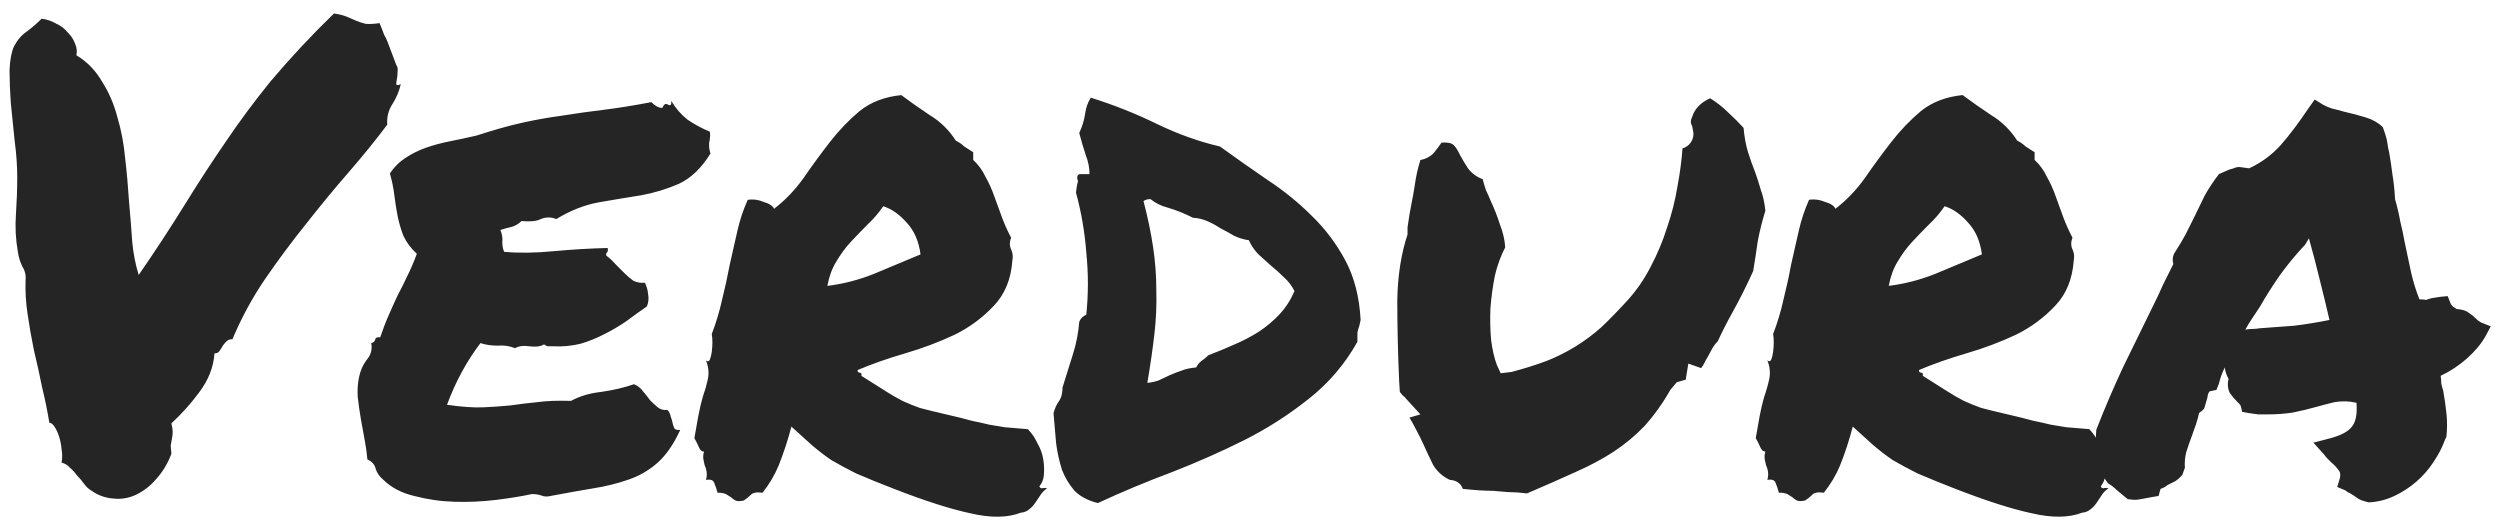
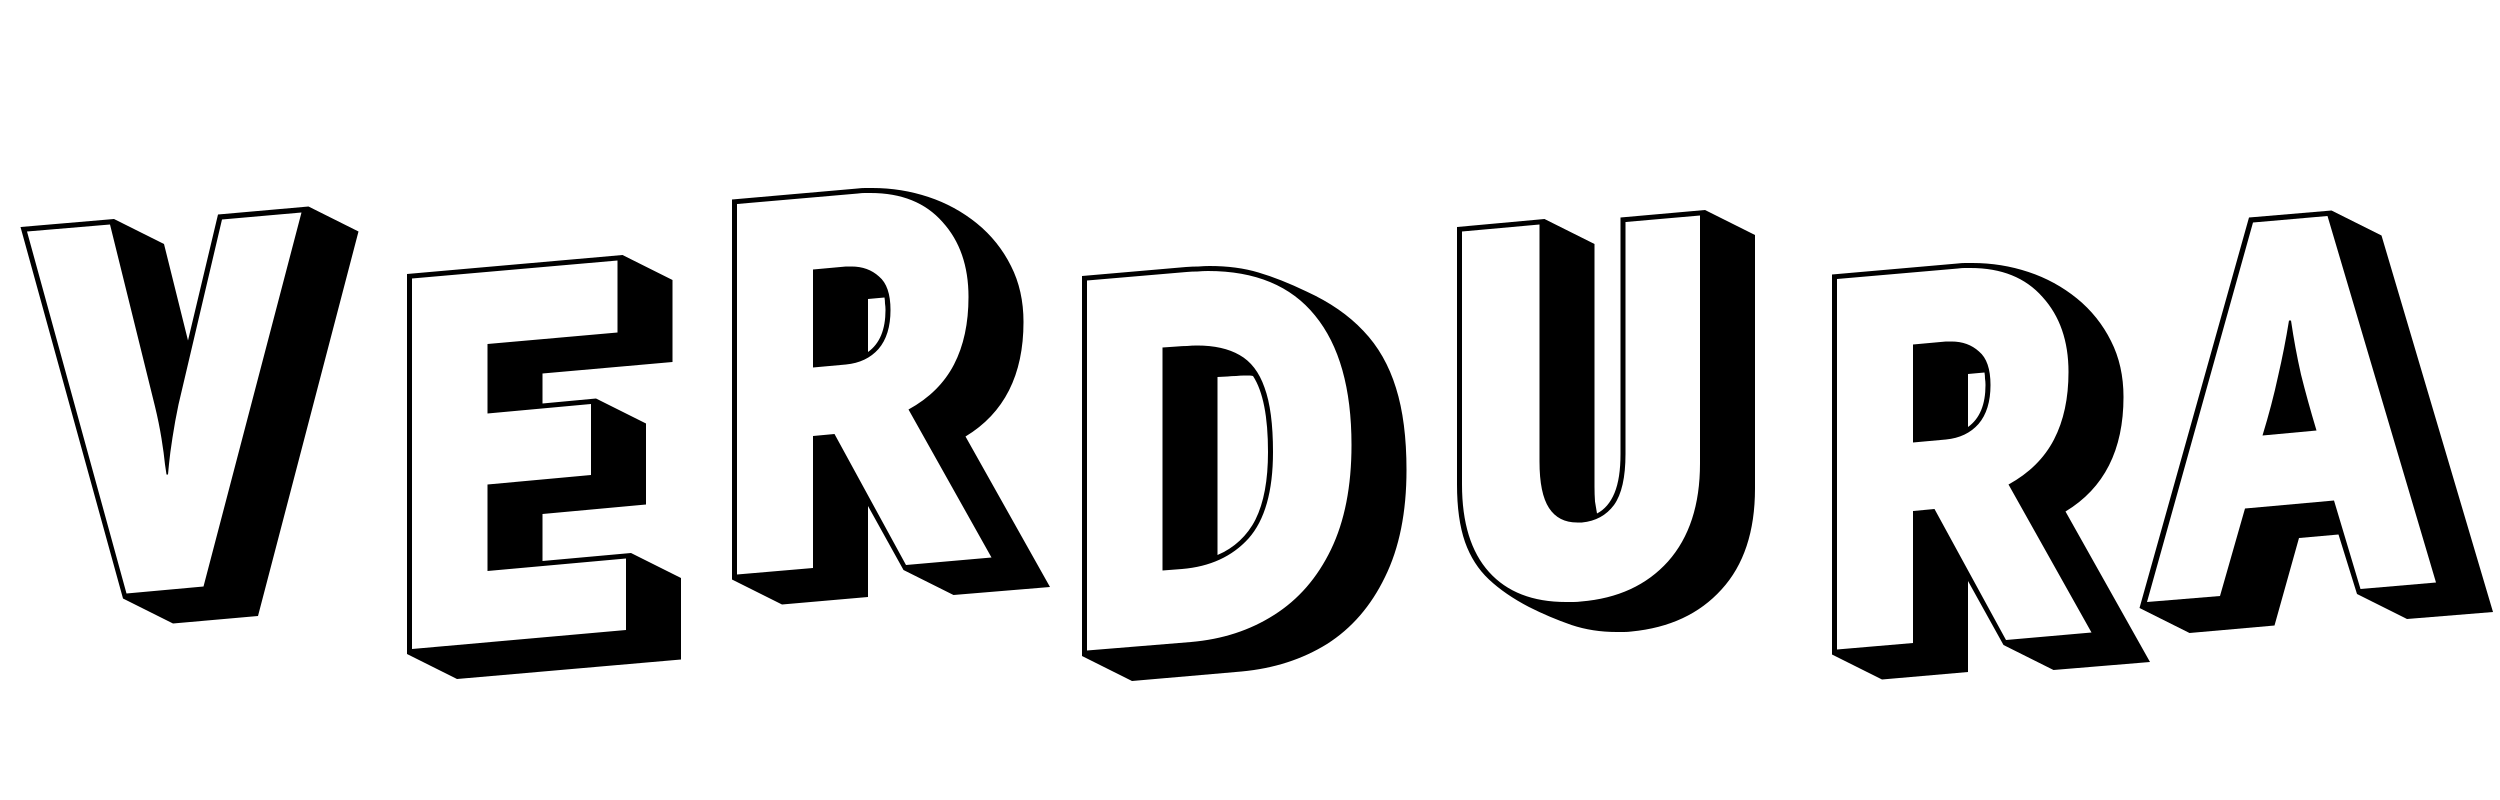
- <svg xmlns="http://www.w3.org/2000/svg" width="76" height="16" fill="none">
-   <path d="M.543 7.656a4.66 4.66 0 01-.059-1.133c.026-.39.04-.768.04-1.132 0-.352-.027-.723-.079-1.114a116.33 116.33 0 00-.117-1.152 14.081 14.081 0 01-.038-.996c.013-.313.059-.553.137-.723.104-.195.234-.345.39-.449.157-.117.306-.247.45-.39.169.025.319.078.449.156.143.065.26.156.351.273a.854.854 0 01.215.332.552.552 0 01.04.352c.325.195.585.462.78.8.209.326.365.69.47 1.094.116.39.195.808.234 1.25.052.443.09.88.117 1.309.039.43.071.84.098 1.23a5 5 0 00.195.996A50.718 50.718 0 005.66 6.152c.404-.65.807-1.27 1.211-1.855.404-.6.853-1.205 1.348-1.817A28.55 28.55 0 0110.152.41c.17.026.3.059.391.098l.273.117c.092.04.19.072.293.098.104.013.248.006.43-.02.065.156.11.274.137.352.039.065.071.13.097.195a1210.432 1210.432 0 01.274.723c.039.052.052.123.039.215a1.1 1.1 0 01-.02.214.842.842 0 00-.02.157c.014.039.06.039.138 0a1.926 1.926 0 01-.254.605.977.977 0 00-.157.625c-.351.469-.742.95-1.171 1.445-.43.495-.86 1.016-1.29 1.563a28.17 28.17 0 00-1.25 1.68c-.39.572-.722 1.184-.996 1.835-.078 0-.136.02-.175.06-.04.038-.079.084-.118.136a1.027 1.027 0 01-.097.156c-.026.052-.078.078-.156.078-.027.417-.183.814-.47 1.192a6.67 6.67 0 01-.84.937c.027.104.04.189.04.254s-.007.13-.02.195a6.775 6.775 0 00-.039.215c0 .065.007.15.02.254a2.313 2.313 0 01-.469.781 1.858 1.858 0 01-.605.47c-.222.103-.45.142-.684.116a1.282 1.282 0 01-.664-.234.735.735 0 01-.234-.215 2.014 2.014 0 00-.215-.254 1.244 1.244 0 00-.215-.234.468.468 0 00-.254-.156c.026-.13.026-.267 0-.41a1.73 1.73 0 00-.078-.391 1.229 1.229 0 00-.137-.293c-.052-.078-.104-.117-.156-.117a13.826 13.826 0 00-.215-1.055 29.94 29.94 0 00-.254-1.152A18.2 18.2 0 01.836 9.53a5.567 5.567 0 01-.059-1.015.624.624 0 00-.097-.41 1.513 1.513 0 01-.137-.45zm21.035-3.652a.586.586 0 010 .215.37.37 0 01-.02.117v.137c0 .039.014.104.04.195-.274.443-.593.749-.957.918a5.176 5.176 0 01-1.153.351c-.416.066-.846.137-1.289.215-.43.078-.86.248-1.289.508a.586.586 0 00-.469 0c-.13.065-.325.085-.585.059a.736.736 0 01-.293.176 3.538 3.538 0 00-.352.097.72.72 0 01.059.371c0 .117.02.215.058.293.456.04.957.033 1.504-.02a24.05 24.05 0 011.64-.097c.014.065.007.11-.019.137-.026.013-.032.045-.02.097.092.066.183.15.274.254l.273.274c.092.09.183.17.274.234a.63.63 0 00.351.059.98.98 0 01.098.351.621.621 0 01-.039.371 18.59 18.59 0 00-.625.45 5.56 5.56 0 01-.664.39 3.988 3.988 0 01-.723.293 2.835 2.835 0 01-.84.078h-.156c-.026 0-.065-.02-.117-.058-.104.065-.254.084-.45.058-.181-.026-.325-.006-.429.059a1.102 1.102 0 00-.527-.078c-.195 0-.371-.026-.527-.078a6.742 6.742 0 00-.567.879c-.17.312-.319.644-.45.996.444.065.808.09 1.095.078.3-.013.579-.033.84-.059.26-.039.527-.071.8-.097.274-.04.619-.053 1.035-.04.26-.143.567-.234.918-.273.365-.052.697-.13.996-.234.105.039.196.11.274.215.078.09.15.182.215.273.078.078.156.15.234.215a.373.373 0 00.293.078.35.35 0 01.098.195c.026.065.045.13.058.196a.696.696 0 00.059.175c.039.04.098.052.176.04-.196.43-.424.761-.684.995a2.59 2.59 0 01-.86.508 6.1 6.1 0 01-1.093.274c-.39.065-.827.143-1.309.234a.434.434 0 01-.293-.02.867.867 0 00-.273-.038c-.3.065-.658.123-1.074.175-.417.052-.84.072-1.27.059a5.391 5.391 0 01-1.23-.176c-.39-.091-.71-.26-.957-.508a.713.713 0 01-.215-.312c-.026-.13-.11-.228-.254-.293a5.33 5.33 0 00-.078-.567 61.064 61.064 0 01-.117-.644c-.04-.234-.072-.462-.098-.684-.013-.221 0-.423.04-.605.038-.195.116-.371.233-.527a.573.573 0 00.137-.508c.065-.013.104-.046.117-.098.013-.065.065-.091.157-.078.078-.234.162-.456.254-.664.09-.208.182-.41.273-.606.104-.195.202-.39.293-.586.104-.208.202-.436.293-.683a1.774 1.774 0 01-.41-.547 3.92 3.92 0 01-.176-.606 10.387 10.387 0 01-.098-.625 4.018 4.018 0 00-.136-.664c.13-.195.286-.351.468-.468.196-.13.404-.235.625-.313a5.29 5.29 0 01.723-.195c.26-.052.534-.11.82-.176.521-.17.983-.3 1.387-.39.417-.092.82-.163 1.21-.215.405-.065.821-.124 1.25-.176.43-.052.919-.13 1.466-.235.117.118.228.176.332.176.052-.117.11-.15.176-.097.078.039.11 0 .097-.118.13.222.293.41.489.567.208.143.436.267.683.37zm2.48 8.965a9.81 9.81 0 01-.39 1.191 3.48 3.48 0 01-.488.82c-.17-.026-.287-.006-.352.06a1.4 1.4 0 01-.215.175c-.117.026-.201.026-.254 0a.52.52 0 01-.136-.098 4.05 4.05 0 00-.157-.098.606.606 0 00-.253-.039 1.921 1.921 0 00-.098-.293c-.026-.09-.11-.123-.254-.097a.599.599 0 00.02-.254.698.698 0 00-.06-.195 3.82 3.82 0 00-.038-.176.505.505 0 01.02-.235c-.066 0-.118-.045-.157-.136a2.682 2.682 0 00-.137-.274c.04-.234.078-.455.118-.664.039-.208.084-.403.136-.586.065-.182.117-.364.157-.547a.958.958 0 00-.06-.566c.053.04.092.033.118-.02a1.02 1.02 0 00.059-.234c.013-.104.02-.202.02-.293 0-.104-.007-.189-.02-.254.13-.338.234-.683.312-1.035.091-.364.17-.723.235-1.074.078-.352.156-.697.234-1.035a4.95 4.95 0 01.313-.938.866.866 0 01.468.059c.182.052.293.124.332.215.339-.26.638-.573.899-.938a23.6 23.6 0 01.8-1.094c.274-.351.573-.664.899-.937.338-.274.762-.436 1.27-.488.26.195.546.397.859.605.325.195.592.456.8.781a.96.96 0 01.255.176c.078.052.169.11.273.176v.234c.156.144.28.313.371.508.104.182.195.384.273.606.079.208.157.423.235.644.078.208.17.41.273.606a.479.479 0 00-.039.175c0 .04.007.085.02.137a.764.764 0 01.058.156.581.581 0 010 .215c-.039.573-.228 1.035-.566 1.387a4.105 4.105 0 01-1.191.879c-.47.221-.97.41-1.504.566-.534.156-1.016.326-1.446.508 0 .052.02.078.059.078.052 0 .072.033.058.098.313.195.56.351.743.469a5.6 5.6 0 00.508.293c.169.078.345.15.527.214.195.052.462.118.8.196.34.078.6.143.782.195.195.039.371.078.527.117l.469.078c.17.013.404.033.703.059.117.117.215.26.293.43.091.156.15.319.176.488.026.156.032.312.02.469a.61.61 0 01-.137.351c.013.04.039.059.078.059a.315.315 0 01.156 0 .696.696 0 00-.195.195l-.157.234a.853.853 0 01-.175.196.442.442 0 01-.274.117c-.403.156-.911.163-1.523.02-.612-.13-1.387-.378-2.324-.743a32.837 32.837 0 01-1.153-.468c-.286-.144-.54-.28-.761-.41a6.976 6.976 0 01-.586-.45c-.17-.156-.378-.345-.625-.566zm2.794-6.7a3.397 3.397 0 01-.489.567c-.169.17-.338.345-.508.527-.156.17-.299.365-.43.586-.13.209-.22.456-.273.742a5.635 5.635 0 001.426-.37c.495-.209.964-.404 1.406-.587-.052-.403-.195-.729-.43-.976-.22-.248-.455-.41-.702-.488zm14.511 3.458a3.81 3.81 0 01-.039.175l-.039.118a.506.506 0 00-.02.156v.215a5.8 5.8 0 01-1.484 1.738 11.37 11.37 0 01-1.953 1.25c-.703.351-1.439.677-2.207.976-.768.287-1.517.6-2.246.938-.313-.078-.553-.208-.723-.39a2.149 2.149 0 01-.37-.626 4.817 4.817 0 01-.176-.8 256.4 256.4 0 01-.079-.918c.04-.144.091-.26.157-.352.078-.104.117-.247.117-.43.104-.338.208-.67.312-.996a4.35 4.35 0 00.196-.996.352.352 0 01.214-.215 9.213 9.213 0 000-1.894 9.59 9.59 0 00-.312-1.817 2.22 2.22 0 01.039-.273c.026-.065.026-.11 0-.137-.013-.104.02-.156.098-.156h.273c0-.195-.039-.39-.117-.586a10.84 10.84 0 01-.195-.664c.09-.195.15-.384.175-.566.026-.196.085-.365.176-.508.703.221 1.374.488 2.012.8.65.313 1.289.54 1.914.684.469.339.95.677 1.445 1.016.495.325.944.69 1.348 1.093.404.391.742.84 1.016 1.348.273.508.43 1.113.468 1.817zM36.734 10.8c.274-.104.54-.215.801-.332a5.01 5.01 0 00.742-.39 3.52 3.52 0 00.625-.528 2.41 2.41 0 00.45-.703 1.375 1.375 0 00-.313-.41c-.13-.13-.26-.248-.39-.352l-.391-.352a1.475 1.475 0 01-.293-.43 1.515 1.515 0 01-.45-.136c-.13-.078-.26-.15-.39-.215a2.77 2.77 0 00-.39-.215 1.24 1.24 0 00-.47-.117 4.423 4.423 0 00-.78-.312 1.32 1.32 0 01-.508-.254.351.351 0 00-.215.058c.13.495.228.964.293 1.407.065.43.097.865.097 1.308a9.23 9.23 0 01-.058 1.328c-.052.456-.124.95-.215 1.485.13-.013.247-.04.352-.079a8.05 8.05 0 00.331-.156c.118-.052.235-.097.352-.136.13-.053.28-.085.45-.098a.575.575 0 01.156-.195c.078-.053.15-.111.214-.176zm16.27-6.914c.026.286.072.534.137.742.065.208.136.41.215.605.065.183.123.365.175.547.065.17.11.378.137.625a8.198 8.198 0 00-.234.938c-.04.286-.085.586-.137.898-.208.456-.41.86-.606 1.211-.195.352-.351.658-.468.918a1.102 1.102 0 00-.176.234c-.04.079-.085.163-.137.254a1.717 1.717 0 00-.097.176.655.655 0 01-.098.156l-.39-.136-.079.488-.273.078-.196.234a6.22 6.22 0 01-.78 1.094 5.526 5.526 0 01-.938.781c-.339.222-.73.43-1.172.625-.43.196-.918.41-1.465.645a5.096 5.096 0 00-.586-.04 60.24 60.24 0 01-.45-.038c-.247 0-.553-.02-.917-.059a.372.372 0 00-.176-.215.487.487 0 00-.215-.058 1.141 1.141 0 01-.508-.45c-.104-.208-.208-.43-.312-.663a5.443 5.443 0 00-.196-.391 5.816 5.816 0 00-.214-.39l.332-.098-.43-.47a.348.348 0 00-.098-.097.776.776 0 01-.097-.117l-.02-.312a56.988 56.988 0 01-.058-2.461c.013-.756.117-1.426.312-2.012v-.215c.04-.286.078-.52.117-.703.04-.195.072-.378.098-.547.039-.286.098-.553.176-.8a.729.729 0 00.41-.216c.091-.117.17-.22.234-.312.183-.013.306.013.371.078s.13.17.196.313c.065.117.143.247.234.39a.995.995 0 00.45.332c.025.104.058.215.097.332.052.104.104.222.156.352.104.221.195.456.274.703.09.234.143.462.156.684a3.69 3.69 0 00-.313.859c-.065.325-.11.657-.136.996-.013.326-.007.645.02.957.038.3.097.553.175.762l.117.254.332-.04c.39-.104.742-.214 1.055-.331a5.547 5.547 0 001.68-1.035c.247-.235.507-.502.78-.801a4.7 4.7 0 00.704-1.016c.208-.39.378-.794.508-1.21.143-.418.247-.828.312-1.231.078-.417.13-.808.156-1.172a.457.457 0 00.332-.469l-.039-.215c-.052-.078-.052-.17 0-.273.078-.248.26-.437.547-.567.209.13.39.274.547.43.17.156.326.312.469.469zm3.32 9.082a9.81 9.81 0 01-.39 1.191 3.48 3.48 0 01-.489.82c-.169-.026-.286-.006-.351.06a1.406 1.406 0 01-.215.175c-.117.026-.202.026-.254 0a.52.52 0 01-.137-.098 4.05 4.05 0 00-.156-.098.606.606 0 00-.254-.039 1.932 1.932 0 00-.098-.293c-.026-.09-.11-.123-.253-.097a.6.6 0 00.02-.254.695.695 0 00-.06-.195 3.693 3.693 0 00-.039-.176.503.503 0 01.02-.235c-.065 0-.117-.045-.156-.136a2.661 2.661 0 00-.137-.274c.04-.234.078-.455.117-.664.04-.208.085-.403.137-.586.065-.182.117-.364.156-.547a.96.96 0 00-.058-.566c.052.04.09.033.117-.02.026-.065.045-.143.058-.234.013-.104.02-.202.02-.293 0-.104-.007-.189-.02-.254a7.26 7.26 0 00.313-1.035c.091-.364.17-.723.234-1.074.078-.352.157-.697.235-1.035a4.95 4.95 0 01.312-.938.866.866 0 01.469.059c.182.052.293.124.332.215.338-.26.638-.573.898-.938.26-.377.528-.742.801-1.094.273-.351.573-.664.898-.937.34-.274.762-.436 1.27-.488.26.195.547.397.86.605.325.195.592.456.8.781a.97.97 0 01.254.176c.078.052.17.11.274.176v.234a1.6 1.6 0 01.37.508c.105.182.196.384.274.606.078.208.156.423.234.644.079.208.17.41.274.606a.48.48 0 00-.04.175c0 .04.007.085.02.137a.77.77 0 01.059.156.586.586 0 010 .215c-.04.573-.228 1.035-.566 1.387a4.108 4.108 0 01-1.192.879c-.469.221-.97.41-1.504.566-.534.156-1.015.326-1.445.508 0 .052.02.078.059.078.052 0 .071.033.058.098.313.195.56.351.742.469.183.117.352.214.508.293.17.078.345.15.527.214.196.052.463.118.801.196.339.078.6.143.782.195.195.039.37.078.527.117l.469.078c.169.013.403.033.703.059.117.117.215.26.293.43.09.156.15.319.175.488.027.156.033.312.02.469a.61.61 0 01-.137.351c.013.04.04.059.078.059a.316.316 0 01.157 0 .695.695 0 00-.196.195l-.156.234a.853.853 0 01-.176.196.442.442 0 01-.273.117c-.404.156-.912.163-1.524.02-.612-.13-1.386-.378-2.324-.743a32.901 32.901 0 01-1.152-.468c-.287-.144-.54-.28-.762-.41a6.962 6.962 0 01-.586-.45c-.17-.156-.377-.345-.625-.566zm2.793-6.7a3.392 3.392 0 01-.488.567c-.17.17-.339.345-.508.527-.156.17-.3.365-.43.586-.13.209-.22.456-.273.742a5.636 5.636 0 001.426-.37c.495-.209.963-.404 1.406-.587-.052-.403-.195-.729-.43-.976-.221-.248-.455-.41-.703-.488zm15.215 7.09c-.078.222-.195.45-.351.684a2.89 2.89 0 01-1.192 1.035 2.033 2.033 0 01-.781.195c-.17-.039-.287-.084-.352-.136a2.067 2.067 0 00-.175-.117.5.5 0 00-.118-.06.31.31 0 00-.078-.058l-.234-.097.078-.254c.026-.104.02-.183-.02-.235a1.255 1.255 0 00-.234-.254l-.117-.117a.777.777 0 01-.098-.117l-.332-.371.528-.137c.325-.09.54-.208.644-.351.117-.143.163-.384.137-.723a1.658 1.658 0 00-.664-.02c-.17.04-.345.085-.528.137a11.74 11.74 0 01-.722.176 4.78 4.78 0 01-.782.059h-.293a15.982 15.982 0 00-.292-.04l-.196-.038c-.026-.144-.052-.222-.078-.235l-.078-.078a2.39 2.39 0 01-.215-.254.59.59 0 01-.039-.43.934.934 0 01-.117-.351 2.19 2.19 0 00-.176.488l-.078.195-.195.04c-.026.013-.046.045-.059.097a.321.321 0 00-.02.098l-.097.332-.078.078a.305.305 0 00-.078.059 3.546 3.546 0 01-.098.351c-.04.117-.078.228-.117.332a8.06 8.06 0 00-.176.508 1.433 1.433 0 00-.04.469l-.077.215a1.012 1.012 0 01-.215.195l-.235.117a.454.454 0 01-.117.078.757.757 0 00-.097.04l-.059.214-.234.04c-.144.025-.248.045-.313.058a.823.823 0 01-.195.02l-.195-.02a51.155 51.155 0 01-.332-.274 1.538 1.538 0 00-.274-.214c-.117-.157-.182-.274-.195-.352a6.828 6.828 0 00-.04-.215.64.64 0 01-.038-.195.248.248 0 00-.059-.117l-.254-.235.215-.176.02-.332c.26-.664.533-1.302.82-1.914l.918-1.875c.104-.208.202-.416.293-.625l.312-.625a.433.433 0 01.02-.312c.143-.222.26-.417.351-.586l.274-.547c.104-.221.208-.436.312-.644a5.35 5.35 0 01.43-.645l.313-.137c.039-.013.084-.026.136-.039a.388.388 0 01.176-.039l.293.04c.365-.17.684-.404.957-.704.274-.312.553-.684.84-1.113l.195-.274.254.157c.065.039.156.078.273.117.118.026.241.058.372.097.234.053.455.111.664.176.208.065.377.163.507.293.079.209.124.365.137.469.013.104.033.208.059.312.039.222.071.443.098.665.038.22.065.468.078.742.065.221.117.442.156.664.052.208.097.423.137.644.065.313.13.619.195.918.065.287.15.56.254.82.104 0 .17.007.195.02.065-.026.13-.045.195-.059.078-.013.163-.026.254-.039l.215-.02.078.196c.013.065.078.13.196.196.169.013.293.052.37.117.079.052.15.11.215.175a.612.612 0 00.157.118l.293.117-.156.293c-.13.234-.32.462-.567.683a3.412 3.412 0 01-.8.528c.012.078.019.156.019.234a1.8 1.8 0 00.058.215c.04.221.072.45.098.684a3.35 3.35 0 010 .722l-.039.078zM68.688 9.98c.39-.026.742-.052 1.054-.078a13.97 13.97 0 001.074-.175c-.09-.391-.188-.795-.293-1.211-.104-.43-.214-.853-.332-1.27l-.117.195c-.26.274-.514.58-.761.918-.235.339-.437.658-.606.957l-.234.352a4.55 4.55 0 00-.215.352c.078-.013.15-.02.215-.02a1.1 1.1 0 00.215-.02z" fill="#252525" />
+ <svg xmlns="http://www.w3.org/2000/svg" width="100" height="32" fill="none">
+   <path d="M4.92 23.94L.82 9.08l3.74-.32 2 1 .96 3.86 1.2-5.04 3.62-.32 2 1-4.02 15.38-3.4.3-2-1zM8.88 8.78l-1.74 7.4c-.093.44-.173.88-.24 1.32-.067.427-.113.78-.14 1.06l-.04.42h-.06l-.06-.4c-.027-.28-.073-.627-.14-1.04-.067-.413-.153-.84-.26-1.28L4.4 8.98l-3.32.28 3.98 14.48 3.08-.28L12.06 8.5l-3.18.28zm7.4 17.38v-15.2l8.62-.76 2 1v3.28l-5.2.46v1.2l2.14-.2 2 1v3.24l-4.14.38v1.88l3.54-.32 2 1v3.26l-8.96.78-2-1zm3.22-3.32v-3.46l4.14-.38v-2.84l-4.14.38v-2.78l5.2-.46v-2.88l-8.22.72v14.82l8.56-.76v-2.86l-5.54.5zm16.64-.04l-1.42-2.56v3.64l-3.44.3-2-1V7.98l5.02-.44c.107-.013.207-.02.3-.02h.3c.773 0 1.52.12 2.24.36a6.1 6.1 0 011.94 1.06 5.117 5.117 0 011.36 1.7c.333.653.5 1.4.5 2.24 0 2.12-.773 3.647-2.32 4.58L42 23.48l-3.86.32-2-1zm.2-6.42c.827-.453 1.433-1.053 1.82-1.8.387-.747.58-1.647.58-2.7 0-1.24-.347-2.24-1.04-3-.68-.773-1.64-1.16-2.88-1.16h-.24c-.08 0-.167.007-.26.02l-4.84.42v14.82l3.04-.26v-5.28l.86-.08 2.86 5.24 3.42-.3-3.32-5.92zm-3.82-5.6l1.32-.12h.22c.44 0 .807.133 1.1.4.307.253.46.7.46 1.34 0 .667-.16 1.187-.48 1.56-.32.36-.753.567-1.3.62l-1.32.12v-3.92zm2.2 3.3c.467-.333.7-.893.7-1.68 0-.093-.007-.18-.02-.26 0-.08-.007-.16-.02-.24l-.66.06v2.12zm8.56 12.16v-15.2l4.16-.36c.173-.013.34-.02.5-.02.16-.013.307-.02.44-.02.733 0 1.387.087 1.96.26.587.173 1.227.427 1.92.76.933.427 1.693.953 2.28 1.58.587.613 1.02 1.373 1.3 2.28.28.893.42 1.987.42 3.28 0 1.693-.287 3.12-.86 4.28-.56 1.16-1.333 2.053-2.32 2.68-.987.613-2.127.98-3.42 1.1l-4.38.38-2-1zm4.36-.56c1.253-.107 2.36-.467 3.32-1.08.973-.613 1.733-1.487 2.28-2.62.547-1.133.82-2.527.82-4.18 0-2.267-.487-3.993-1.46-5.18-.96-1.187-2.387-1.78-4.28-1.78a4.66 4.66 0 00-.42.02 4.87 4.87 0 00-.44.02l-3.98.34v14.8l4.16-.34zM46.5 13.9l.58-.04c.147-.013.28-.02.4-.02a4.12 4.12 0 01.4-.02c.693 0 1.26.127 1.7.38.453.253.787.687 1 1.3.227.613.34 1.473.34 2.58 0 1.573-.327 2.727-.98 3.46-.653.72-1.54 1.127-2.66 1.22l-.78.06V13.9zm2.2 8.3a2.98 2.98 0 001.52-1.42c.333-.667.5-1.567.5-2.7 0-1.413-.2-2.427-.6-3.04a.66.66 0 00-.16-.02h-.16c-.12 0-.24.007-.36.02-.107 0-.22.007-.34.02l-.4.02v7.12zM68.2 8.4l2 1v10.14c0 1.72-.447 3.067-1.34 4.04-.88.973-2.08 1.533-3.6 1.68-.093.013-.193.02-.3.02h-.3c-.64 0-1.24-.093-1.8-.28a13.763 13.763 0 01-1.7-.72c-.64-.333-1.173-.7-1.6-1.1-.427-.4-.747-.9-.96-1.5-.213-.613-.32-1.38-.32-2.3V9.08l3.5-.32 2 1v9.7c0 .213.007.413.02.6.027.173.053.333.08.48.307-.16.54-.433.7-.82.16-.387.24-.907.24-1.56V8.7l3.38-.3zm-3.18.48v9.28c0 .933-.153 1.613-.46 2.04-.307.413-.733.647-1.28.7h-.2c-.493 0-.867-.193-1.12-.58-.253-.387-.38-1.007-.38-1.86V8.98l-3.1.28v10.12c0 1.533.36 2.7 1.08 3.5.72.8 1.747 1.2 3.08 1.2h.3c.107 0 .207-.007.3-.02 1.467-.12 2.627-.653 3.48-1.6.853-.96 1.28-2.267 1.28-3.92V8.62l-2.98.26zM80.14 25.8l-1.42-2.56v3.64l-3.44.3-2-1v-15.2l5.02-.44c.107-.013.207-.02.3-.02h.3c.773 0 1.52.12 2.24.36a6.1 6.1 0 011.94 1.06 5.117 5.117 0 011.36 1.7c.333.653.5 1.4.5 2.24 0 2.12-.773 3.647-2.32 4.58L86 26.48l-3.86.32-2-1zm.2-6.42c.827-.453 1.433-1.053 1.82-1.8.387-.747.58-1.647.58-2.7 0-1.24-.347-2.24-1.04-3-.68-.773-1.64-1.16-2.88-1.16h-.24c-.08 0-.167.007-.26.02l-4.84.42v14.82l3.04-.26v-5.28l.86-.08 2.86 5.24 3.42-.3-3.32-5.92zm-3.82-5.6l1.32-.12h.22c.44 0 .807.133 1.1.4.307.253.46.7.46 1.34 0 .667-.16 1.187-.48 1.56-.32.36-.753.567-1.3.62l-1.32.12v-3.92zm2.2 3.3c.467-.333.7-.893.7-1.68 0-.093-.007-.18-.02-.26 0-.08-.007-.16-.02-.24l-.66.06v2.12z" fill="#000" />
+   <path d="M94.28 23.76l-.74-2.38-1.58.14-.98 3.5-3.4.3-2-1L89.96 8.7l3.3-.28 2 1 4.46 15.06-3.44.28-2-1zM90.12 8.9l-4.24 15.18 2.92-.24 1-3.5 3.56-.32 1.06 3.54 3.02-.26L93.1 8.64l-2.98.26zm.38 8.52c.253-.827.46-1.613.62-2.36.173-.747.32-1.493.44-2.24h.08c.107.733.24 1.453.4 2.16.173.693.38 1.44.62 2.24l-2.16.2z" fill="#000" />
</svg>
